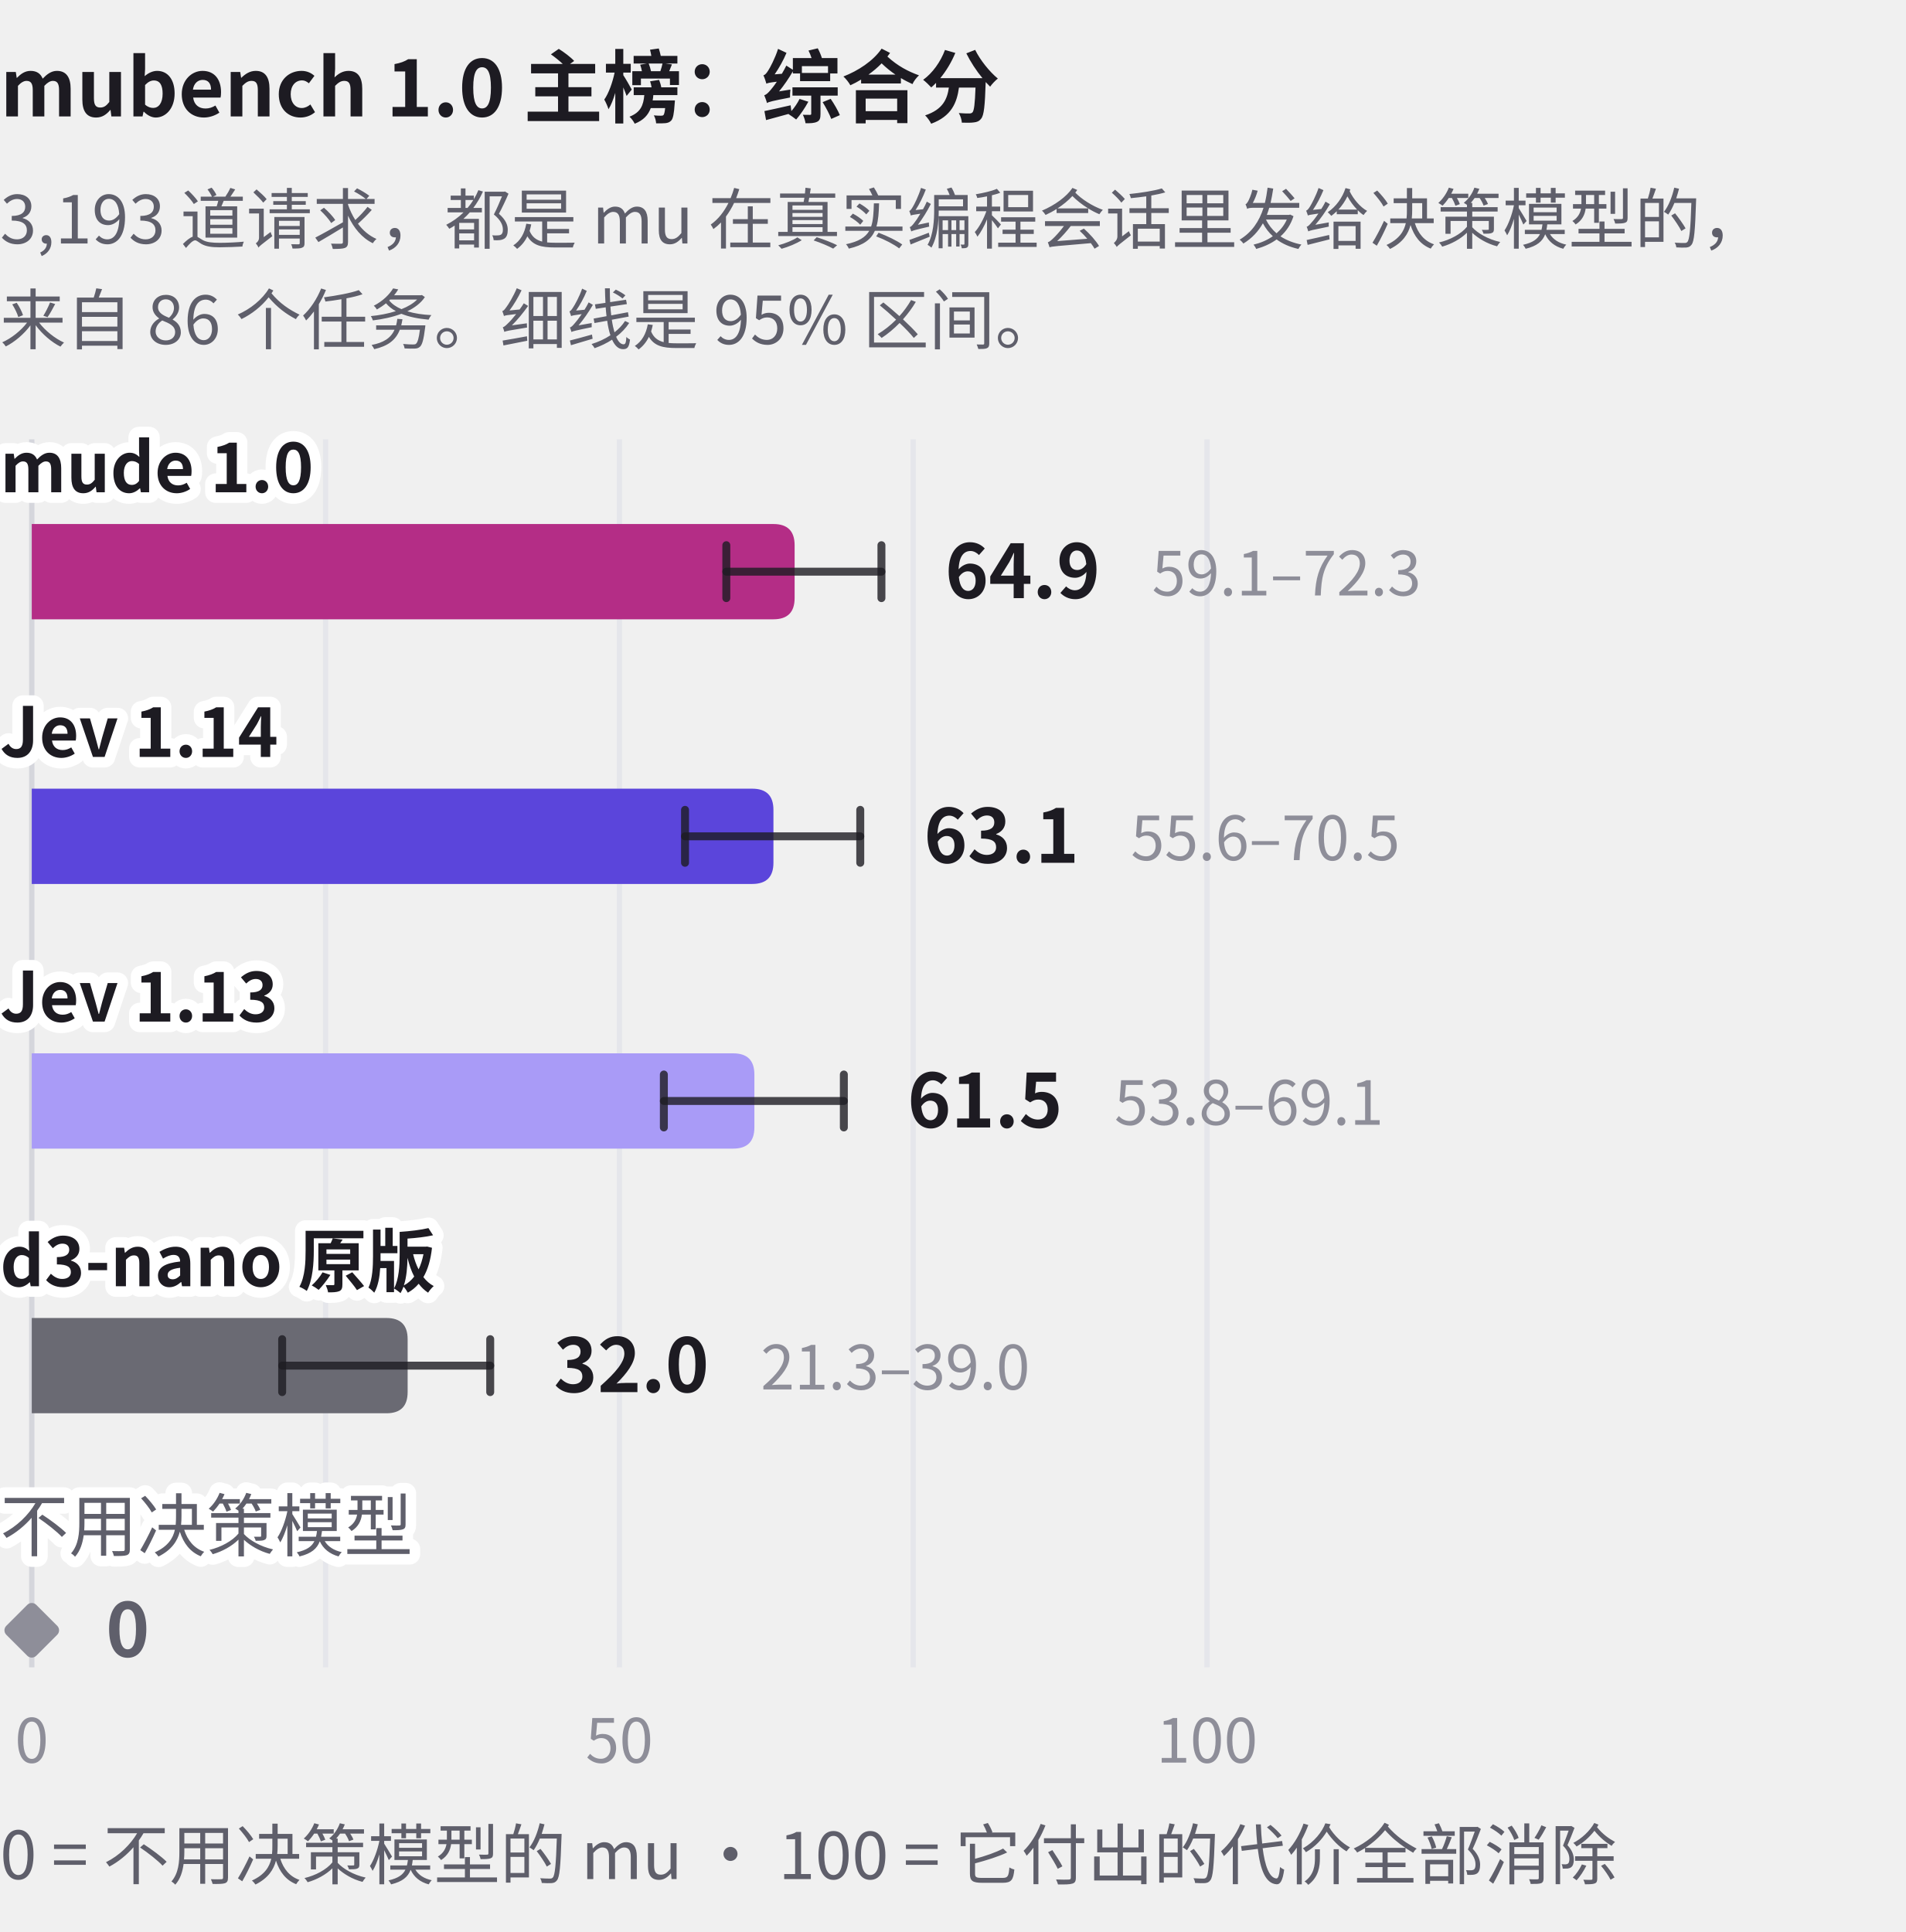
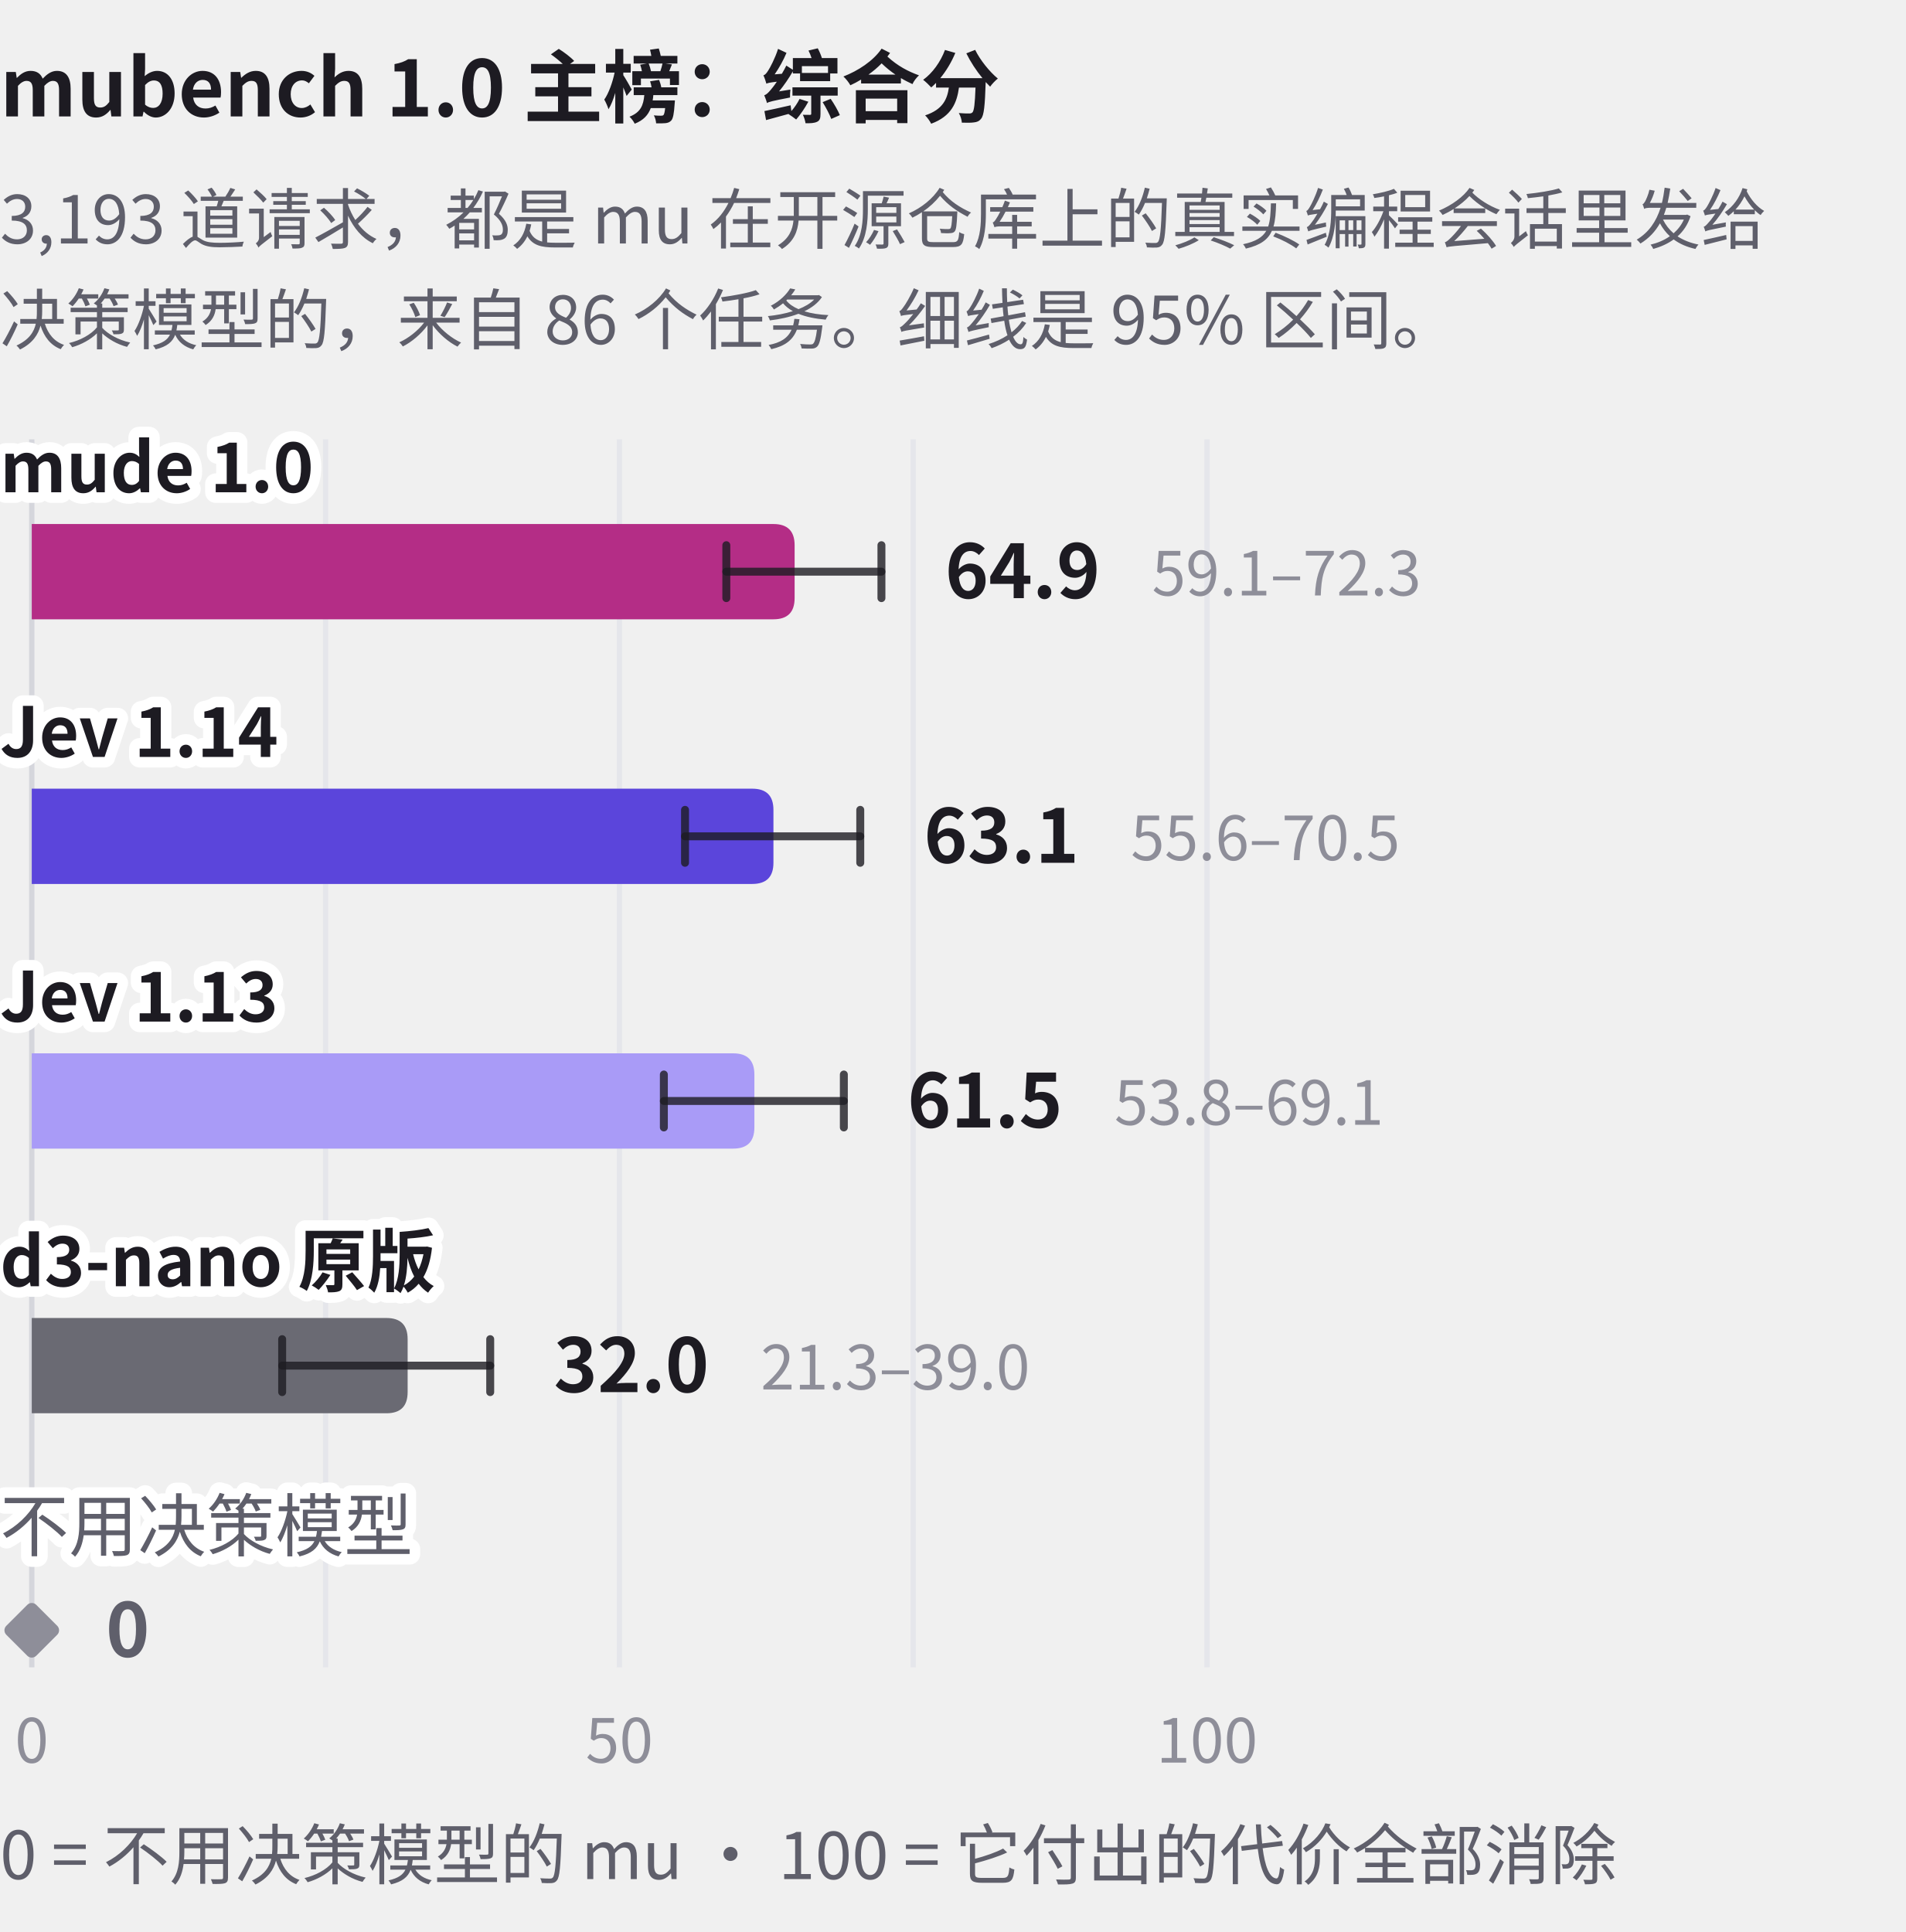
<svg xmlns="http://www.w3.org/2000/svg" width="360" height="365" viewBox="0 0 360 365" role="img" aria-labelledby="t d" font-family="-apple-system, BlinkMacSystemFont, &quot;Segoe UI&quot;, &quot;PingFang SC&quot;, &quot;Hiragino Sans GB&quot;, &quot;Noto Sans CJK SC&quot;, &quot;Noto Sans SC&quot;, &quot;Microsoft YaHei&quot;, &quot;Helvetica Neue&quot;, Arial, sans-serif">
  <text x="0" y="22" font-size="15" font-weight="650" fill="#1d1b22">mubench 1.0 主榜：综合分</text>
-   <text x="0" y="46" font-size="12.5" fill="#5f5f6b">3,193 道请求，都是 mu 在真实编程会话里发给决策模型的，</text>
-   <text x="0" y="65" font-size="12.5" fill="#5f5f6b">来自 86 个任务。细线是 95% 区间。</text>
+   <text x="0" y="46" font-size="12.5" fill="#5f5f6b">3,193 道请求，都是 mu 在开源仓库上的真实编程会话里发给</text>
+   <text x="0" y="65" font-size="12.5" fill="#5f5f6b">决策模型的，来自 86 个任务。细线是 95% 区间。</text>
  <line x1="6" y1="83" x2="6" y2="315" stroke="#d5d6dc" stroke-width="1" />
  <line x1="61.5" y1="83" x2="61.5" y2="315" stroke="#e5e6eb" stroke-width="1" />
  <line x1="117" y1="83" x2="117" y2="315" stroke="#e5e6eb" stroke-width="1" />
  <line x1="172.5" y1="83" x2="172.5" y2="315" stroke="#e5e6eb" stroke-width="1" />
  <line x1="228" y1="83" x2="228" y2="315" stroke="#e5e6eb" stroke-width="1" />
  <text x="0" y="93" font-size="13" font-weight="600" stroke="#ffffff" stroke-width="4" stroke-linejoin="round" paint-order="stroke" fill="#1d1b22">mude 1.0</text>
  <path d="M6,99 H146.1 Q150.1,99 150.1,103 V113 Q150.1,117 146.1,117 H6 Z" fill="#b42d86" />
  <line x1="137.2" y1="108" x2="166.5" y2="108" stroke="#1d1b22" stroke-width="1.5" stroke-linecap="round" opacity="0.8" />
  <line x1="137.2" y1="103" x2="137.2" y2="113" stroke="#1d1b22" stroke-width="1.5" stroke-linecap="round" opacity="0.8" />
  <line x1="166.5" y1="103" x2="166.5" y2="113" stroke="#1d1b22" stroke-width="1.5" stroke-linecap="round" opacity="0.8" />
  <text x="178.5" y="113" font-size="14" font-weight="650" style="font-variant-numeric: tabular-nums" fill="#1d1b22">64.9</text>
  <text x="217.6" y="112.5" font-size="11.5" style="font-variant-numeric: tabular-nums" fill="#8e8e99">59.1–72.3</text>
  <text x="0" y="143" font-size="13" font-weight="600" stroke="#ffffff" stroke-width="4" stroke-linejoin="round" paint-order="stroke" fill="#1d1b22">Jev 1.14</text>
  <path d="M6,149 H142.1 Q146.1,149 146.1,153 V163 Q146.1,167 142.1,167 H6 Z" fill="#5b45db" />
  <line x1="129.4" y1="158" x2="162.5" y2="158" stroke="#1d1b22" stroke-width="1.5" stroke-linecap="round" opacity="0.8" />
  <line x1="129.4" y1="153" x2="129.4" y2="163" stroke="#1d1b22" stroke-width="1.5" stroke-linecap="round" opacity="0.8" />
  <line x1="162.5" y1="153" x2="162.5" y2="163" stroke="#1d1b22" stroke-width="1.5" stroke-linecap="round" opacity="0.8" />
  <text x="174.5" y="163" font-size="14" font-weight="650" style="font-variant-numeric: tabular-nums" fill="#1d1b22">63.1</text>
  <text x="213.6" y="162.5" font-size="11.5" style="font-variant-numeric: tabular-nums" fill="#8e8e99">55.6–70.5</text>
  <text x="0" y="193" font-size="13" font-weight="600" stroke="#ffffff" stroke-width="4" stroke-linejoin="round" paint-order="stroke" fill="#1d1b22">Jev 1.13</text>
  <path d="M6,199 H138.5 Q142.5,199 142.5,203 V213 Q142.5,217 138.5,217 H6 Z" fill="#a99bf7" />
  <line x1="125.4" y1="208" x2="159.4" y2="208" stroke="#1d1b22" stroke-width="1.5" stroke-linecap="round" opacity="0.8" />
  <line x1="125.4" y1="203" x2="125.4" y2="213" stroke="#1d1b22" stroke-width="1.5" stroke-linecap="round" opacity="0.8" />
  <line x1="159.4" y1="203" x2="159.4" y2="213" stroke="#1d1b22" stroke-width="1.5" stroke-linecap="round" opacity="0.8" />
  <text x="171.4" y="213" font-size="14" font-weight="650" style="font-variant-numeric: tabular-nums" fill="#1d1b22">61.5</text>
  <text x="210.5" y="212.5" font-size="11.5" style="font-variant-numeric: tabular-nums" fill="#8e8e99">53.8–69.1</text>
  <text x="0" y="243" font-size="13" font-weight="600" stroke="#ffffff" stroke-width="4" stroke-linejoin="round" paint-order="stroke" fill="#1d1b22">d3-nano 原版</text>
  <path d="M6,249 H73 Q77,249 77,253 V263 Q77,267 73,267 H6 Z" fill="#6a6a73" />
  <line x1="53.3" y1="258" x2="92.6" y2="258" stroke="#1d1b22" stroke-width="1.5" stroke-linecap="round" opacity="0.8" />
  <line x1="53.3" y1="253" x2="53.3" y2="263" stroke="#1d1b22" stroke-width="1.5" stroke-linecap="round" opacity="0.8" />
  <line x1="92.6" y1="253" x2="92.6" y2="263" stroke="#1d1b22" stroke-width="1.5" stroke-linecap="round" opacity="0.8" />
  <text x="104.6" y="263" font-size="14" font-weight="650" style="font-variant-numeric: tabular-nums" fill="#1d1b22">32.0</text>
  <text x="143.7" y="262.5" font-size="11.5" style="font-variant-numeric: tabular-nums" fill="#8e8e99">21.3–39.0</text>
  <text x="0" y="293" font-size="13" font-weight="500" stroke="#ffffff" stroke-width="4" stroke-linejoin="round" paint-order="stroke" fill="#5f5f6b">不用决策模型</text>
  <rect x="2" y="304" width="8" height="8" rx="1.2" fill="#8e8e99" transform="rotate(45 6 308)" />
  <text x="20" y="313" font-size="14" font-weight="650" style="font-variant-numeric: tabular-nums" fill="#5f5f6b">0</text>
  <text x="6" y="333" font-size="11.5" text-anchor="middle" style="font-variant-numeric: tabular-nums" fill="#8e8e99">0</text>
  <text x="117" y="333" font-size="11.5" text-anchor="middle" style="font-variant-numeric: tabular-nums" fill="#8e8e99">50</text>
  <text x="228" y="333" font-size="11.5" text-anchor="middle" style="font-variant-numeric: tabular-nums" fill="#8e8e99">100</text>
  <text x="0" y="355" font-size="12.5" fill="#5f5f6b">0 = 不用决策模型的 mu · 100 = 它付出的代价全部消除</text>
</svg>
